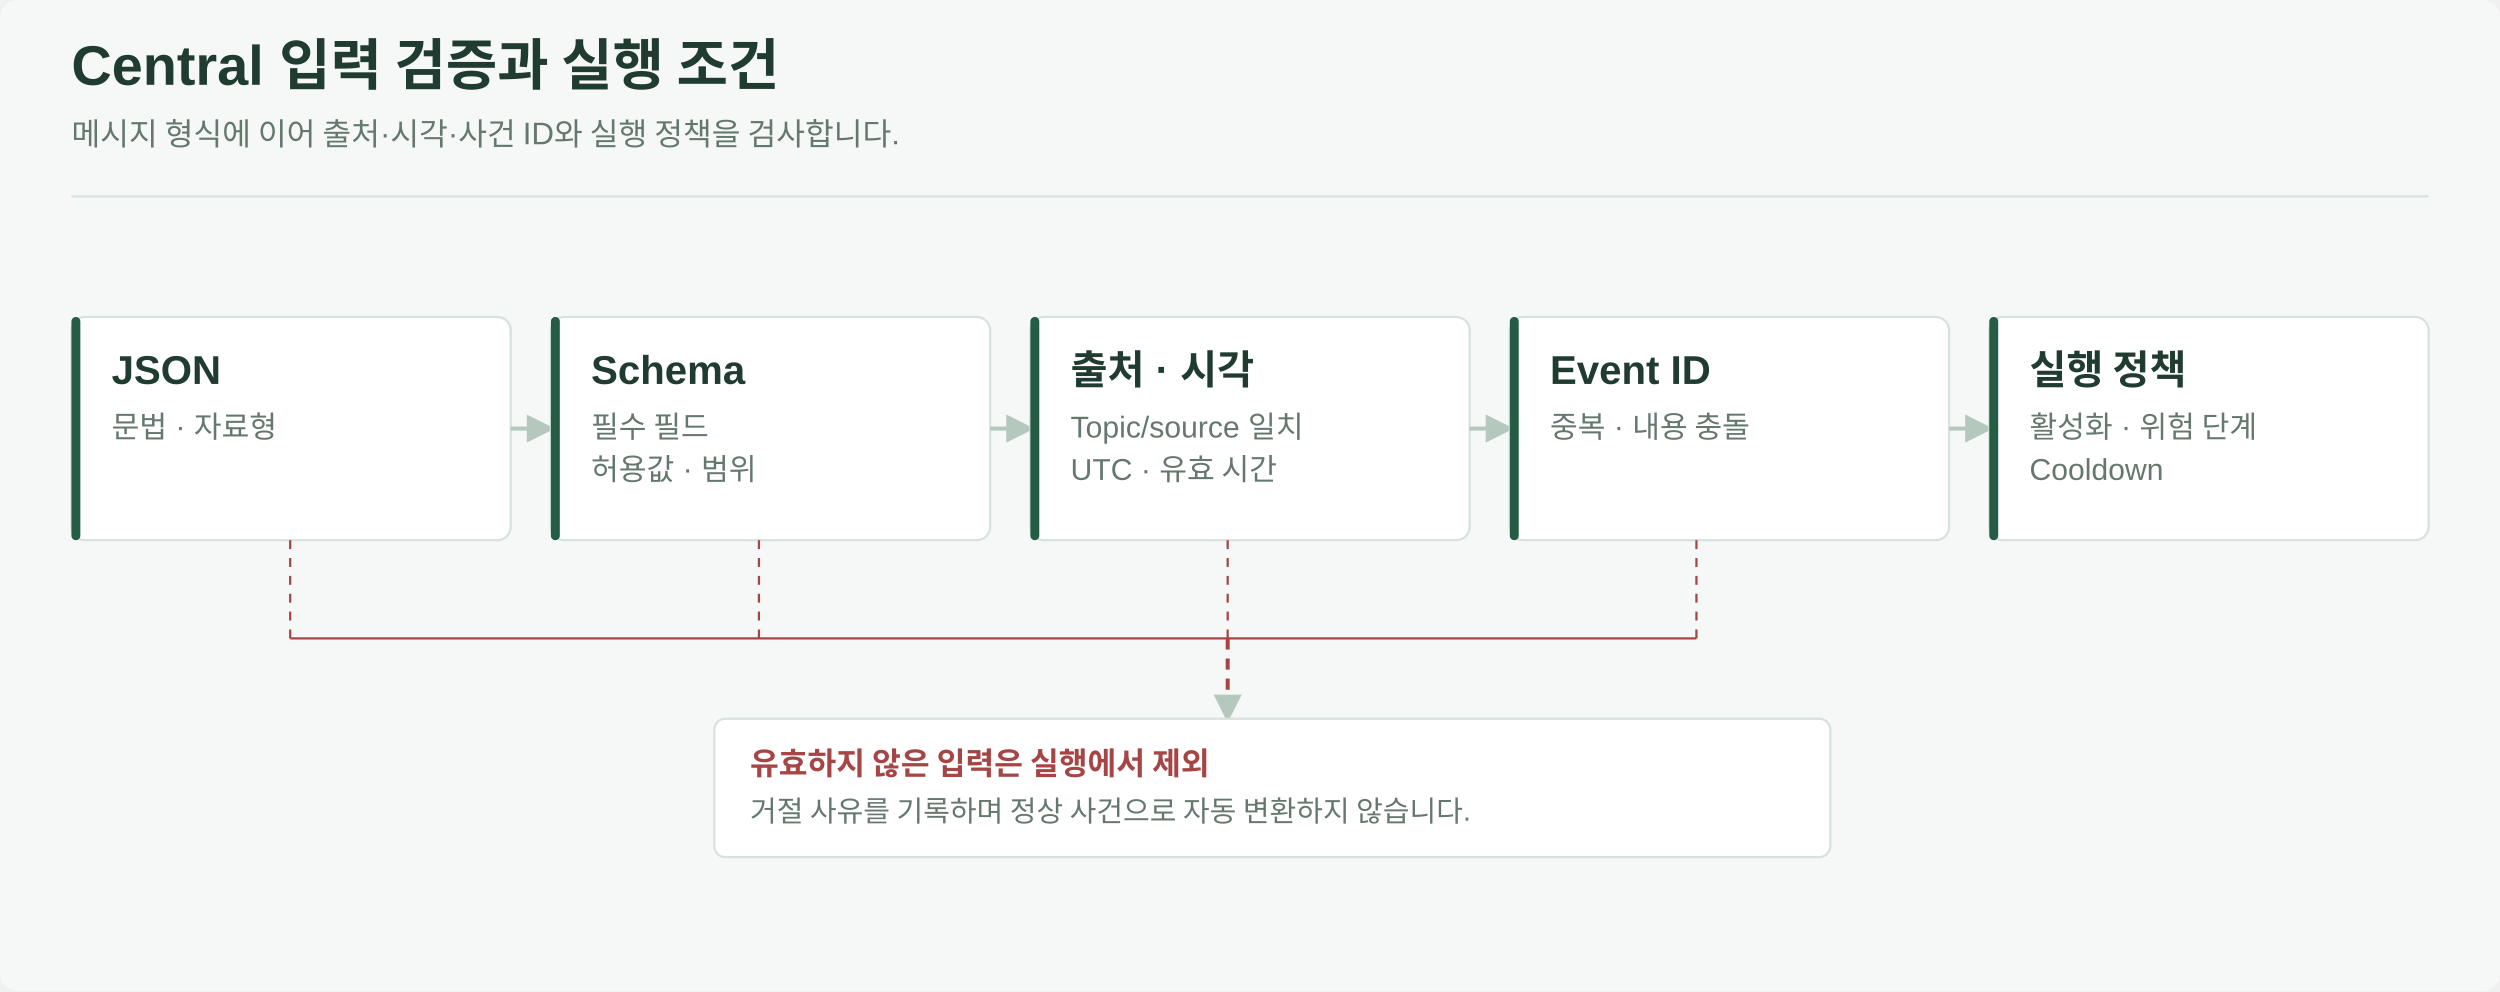
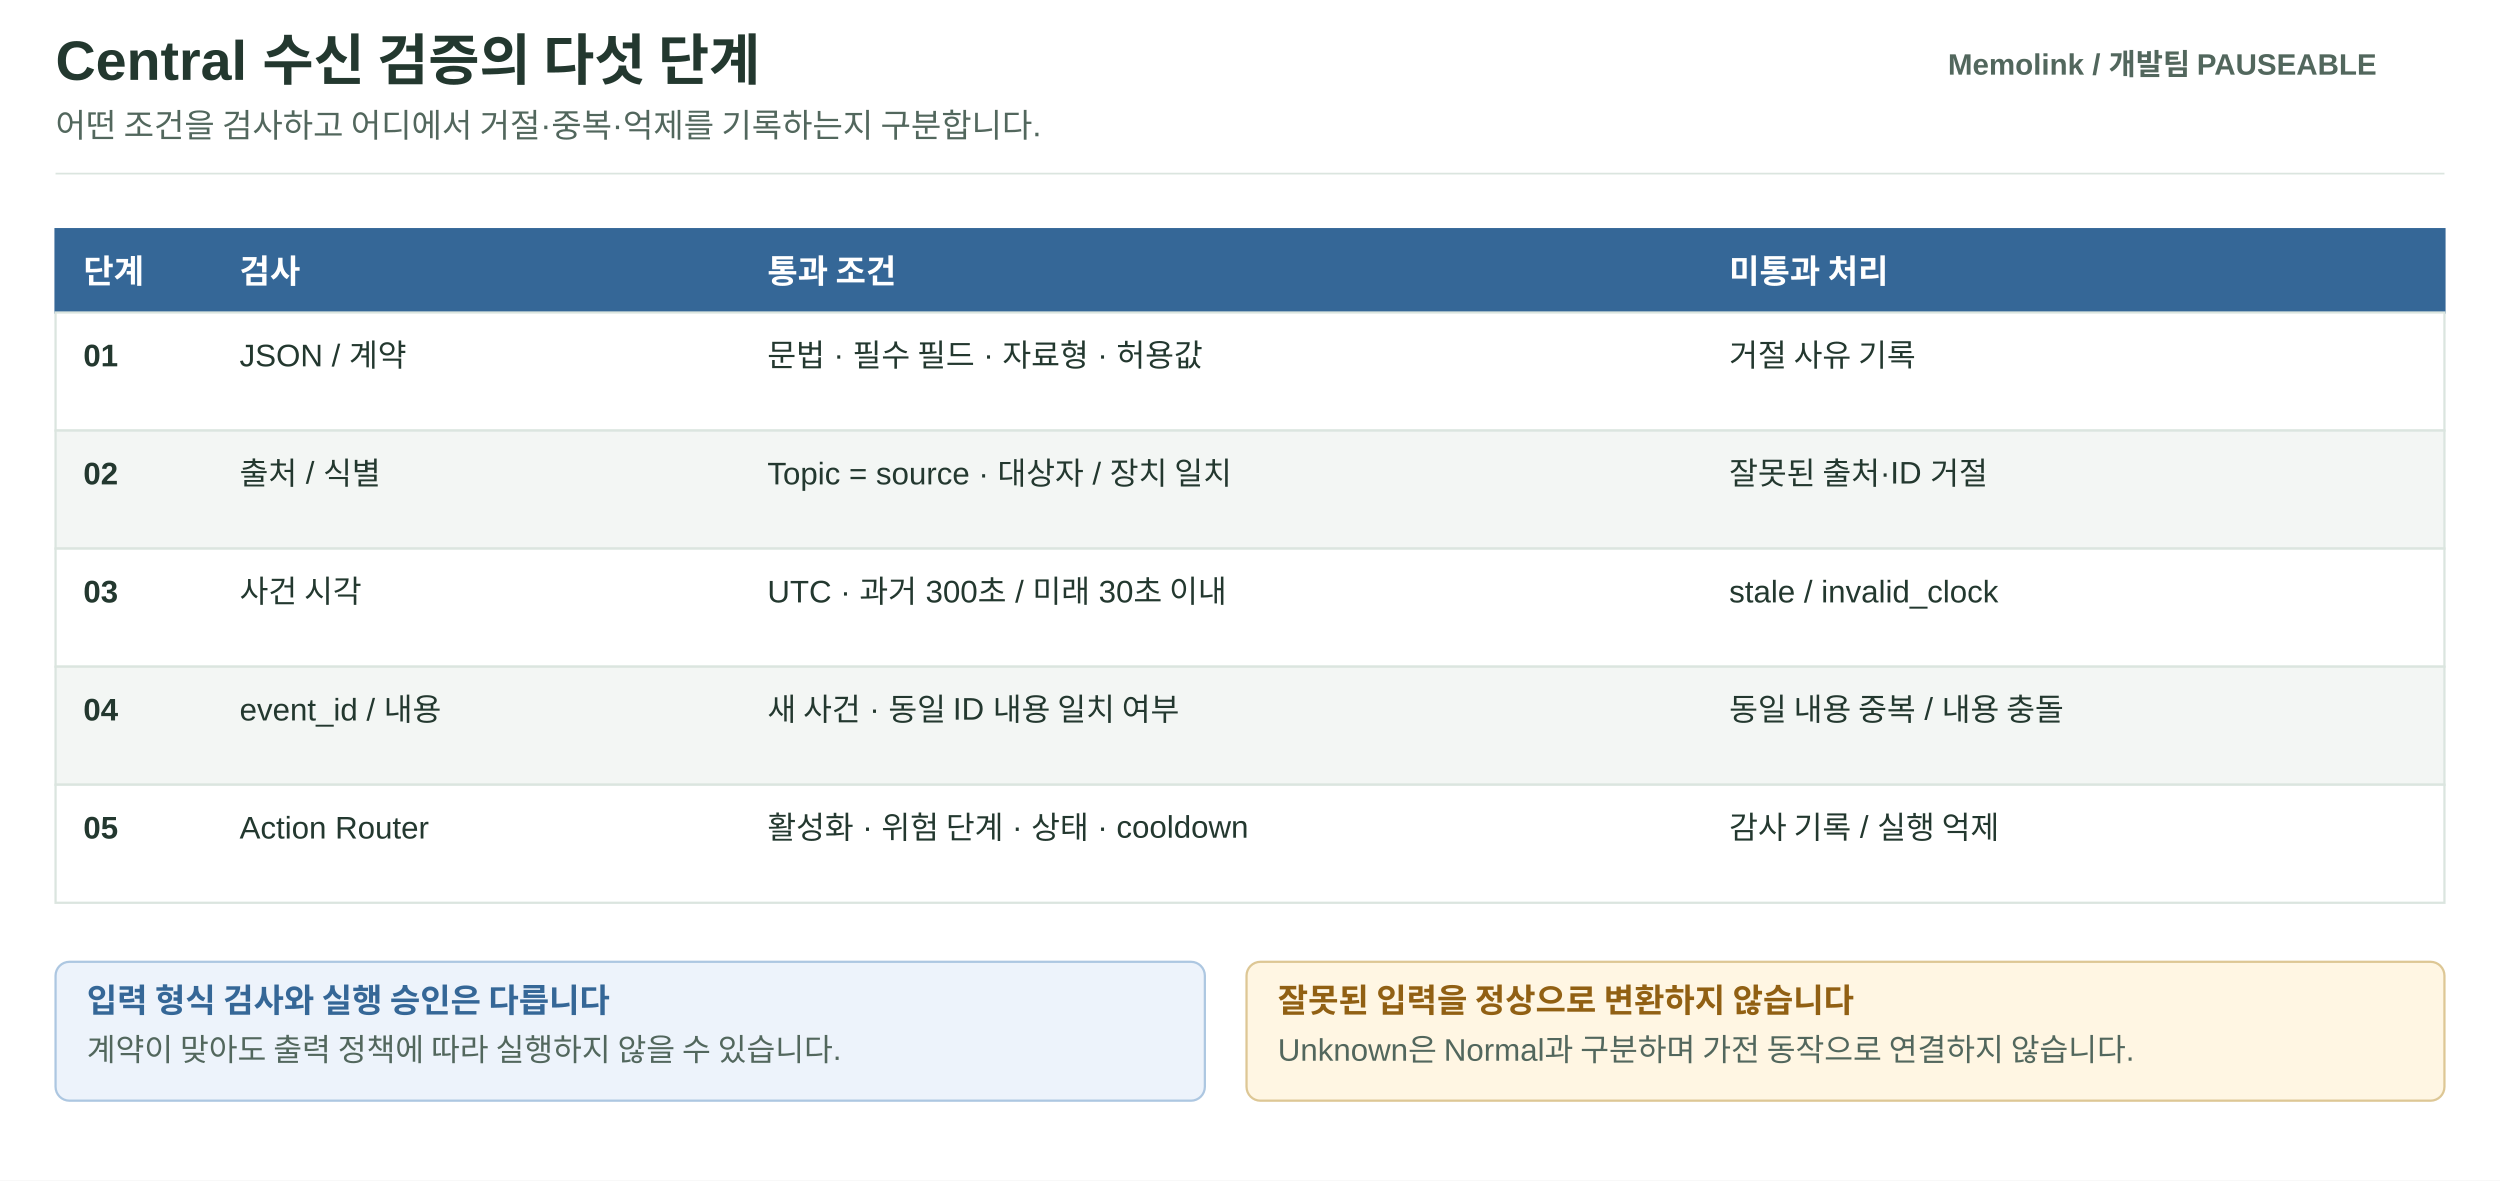
- <svg xmlns="http://www.w3.org/2000/svg" width="1120" height="444" viewBox="0 0 1120 444" role="img" aria-labelledby="title desc">
+ <svg xmlns="http://www.w3.org/2000/svg" width="1440" height="680" viewBox="0 0 1440 680" role="img" aria-labelledby="title desc">
  <defs>
-     <marker id="arrow" markerWidth="7" markerHeight="7" refX="6" refY="3.5" orient="auto">
-       <path d="M0 0L7 3.5L0 7Z" fill="#b4c8bd" />
+     <marker id="arrow-green" markerWidth="8" markerHeight="8" refX="7" refY="4" orient="auto">
+       <path d="M0 0L8 4L0 8Z" fill="#2c684d" />
+     </marker>
+     <marker id="arrow-blue" markerWidth="8" markerHeight="8" refX="7" refY="4" orient="auto">
+       <path d="M0 0L8 4L0 8Z" fill="#356797" />
+     </marker>
+     <marker id="arrow-teal" markerWidth="8" markerHeight="8" refX="7" refY="4" orient="auto">
+       <path d="M0 0L8 4L0 8Z" fill="#087b7d" />
+     </marker>
+     <marker id="arrow-amber" markerWidth="8" markerHeight="8" refX="7" refY="4" orient="auto">
+       <path d="M0 0L8 4L0 8Z" fill="#916013" />
+     </marker>
+     <marker id="arrow-red" markerWidth="8" markerHeight="8" refX="7" refY="4" orient="auto">
+       <path d="M0 0L8 4L0 8Z" fill="#9b4641" />
    </marker>
  </defs>
-   <rect width="1120" height="444" rx="8" fill="#f5f8f6" />
+   <rect width="1440" height="680" fill="#fff" />
  <g font-family="'Malgun Gothic', 'Apple SD Gothic Neo', 'Noto Sans KR', Arial, sans-serif">
-     <text x="32" y="38" fill="#203b30" font-size="25" font-weight="700">Central 입력 검증과 실행 조건</text>
-     <text x="32" y="65" fill="#65786e" font-size="14" font-weight="400">메시지 형식에 이어 출처·시각·사건 ID와 실행 정책을 검사합니다.</text>
-     <path d="M32 88H1088" stroke="#d9e4dd" />
-     <rect x="32" y="142" width="196.8" height="100" rx="6" fill="#fff" stroke="#d6e2db" />
-     <rect x="32" y="142" width="4" height="100" rx="2" fill="#245c45" />
-     <text x="50" y="172" fill="#203b30" font-size="18" font-weight="700">JSON</text>
-     <text x="50" y="196" fill="#65786e" font-size="13.5" font-weight="400">문법 · 자료형</text>
-     <path d="M228.8 192H246.8" fill="none" stroke="#b4c8bd" stroke-width="1.8" marker-end="url(#arrow)" />
-     <rect x="246.8" y="142" width="196.8" height="100" rx="6" fill="#fff" stroke="#d6e2db" />
-     <rect x="246.8" y="142" width="4" height="100" rx="2" fill="#245c45" />
-     <text x="264.8" y="172" fill="#203b30" font-size="18" font-weight="700">Schema</text>
-     <text x="264.8" y="196" fill="#65786e" font-size="13.5" font-weight="400">필수 필드</text>
-     <text x="264.8" y="215" fill="#65786e" font-size="13.5" font-weight="400">허용값 · 범위</text>
-     <path d="M443.6 192H461.6" fill="none" stroke="#b4c8bd" stroke-width="1.8" marker-end="url(#arrow)" />
-     <rect x="461.6" y="142" width="196.8" height="100" rx="6" fill="#fff" stroke="#d6e2db" />
-     <rect x="461.6" y="142" width="4" height="100" rx="2" fill="#245c45" />
-     <text x="479.6" y="172" fill="#203b30" font-size="18" font-weight="700">출처 · 시각</text>
-     <text x="479.6" y="196" fill="#65786e" font-size="13.5" font-weight="400">Topic/source 일치</text>
-     <text x="479.6" y="215" fill="#65786e" font-size="13.5" font-weight="400">UTC · 유효 시간</text>
-     <path d="M658.4 192H676.4" fill="none" stroke="#b4c8bd" stroke-width="1.8" marker-end="url(#arrow)" />
-     <rect x="676.4" y="142" width="196.8" height="100" rx="6" fill="#fff" stroke="#d6e2db" />
-     <rect x="676.4" y="142" width="4" height="100" rx="2" fill="#245c45" />
-     <text x="694.4" y="172" fill="#203b30" font-size="18" font-weight="700">Event ID</text>
-     <text x="694.4" y="196" fill="#65786e" font-size="13.5" font-weight="400">중복 · 내용 충돌</text>
-     <path d="M873.2 192H891.2" fill="none" stroke="#b4c8bd" stroke-width="1.8" marker-end="url(#arrow)" />
-     <rect x="891.2" y="142" width="196.8" height="100" rx="6" fill="#fff" stroke="#d6e2db" />
-     <rect x="891.2" y="142" width="4" height="100" rx="2" fill="#245c45" />
-     <text x="909.2" y="172" fill="#203b30" font-size="18" font-weight="700">실행 정책</text>
-     <text x="909.2" y="196" fill="#65786e" font-size="13.5" font-weight="400">활성화 · 위험 단계</text>
-     <text x="909.2" y="215" fill="#65786e" font-size="13.5" font-weight="400">Cooldown</text>
-     <path d="M130 242V286" fill="none" stroke="#a54545" stroke-dasharray="4 4" />
-     <path d="M340 242V286" fill="none" stroke="#a54545" stroke-dasharray="4 4" />
-     <path d="M550 242V286" fill="none" stroke="#a54545" stroke-dasharray="4 4" />
-     <path d="M760 242V286" fill="none" stroke="#a54545" stroke-dasharray="4 4" />
-     <path d="M130 286H760" stroke="#a54545" />
-     <path d="M550 286V322" fill="none" stroke="#a54545" stroke-width="1.8" stroke-dasharray="5 4" marker-end="url(#arrow)" />
-     <rect x="320" y="322" width="500" height="62" rx="5" fill="#fff" stroke="#d6e2db" />
-     <text x="336" y="347" fill="#a54545" font-size="14" font-weight="700">유효하지 않은 입력은 실행에서 제외</text>
-     <text x="336" y="368" fill="#65786e" font-size="13" font-weight="400">거절 사유를 기록하며 정상 사건으로 자동 변환하지 않습니다.</text>
+     <text x="32" y="46" font-size="32" font-weight="700" fill="#23382f" data-max-width="1040">Central 수신 검증의 다섯 단계</text>
+     <text x="1122" y="43" font-size="17" font-weight="700" fill="#52675d" data-max-width="286">Memolink / 개발팀 PAUSEABLE</text>
+     <text x="32" y="79" font-size="19" font-weight="400" fill="#52675d" data-max-width="1376">어떤 조건을 검사하고 어디에서 거절·중복·억제를 기록하는지 구분합니다.</text>
+     <path d="M32 100H1408" stroke="#dbe5df" />
+     <rect x="32" y="132" width="1376" height="48" rx="0" fill="#356797" stroke="#356797" stroke-width="1.3" />
+     <text x="48" y="163" font-size="19" font-weight="700" fill="#fff" data-max-width="58">단계</text>
+     <text x="138" y="163" font-size="19" font-weight="700" fill="#fff" data-max-width="272">검사</text>
+     <text x="442" y="163" font-size="19" font-weight="700" fill="#fff" data-max-width="522">통과 조건</text>
+     <text x="996" y="163" font-size="19" font-weight="700" fill="#fff" data-max-width="396">미통과 처리</text>
+     <rect x="32" y="180" width="1376" height="68" rx="0" fill="#fff" stroke="#dbe5df" stroke-width="1.3" />
+     <text x="48" y="211" font-size="18" font-weight="700" fill="#23382f" data-max-width="58">01</text>
+     <text x="138" y="211" font-size="18" font-weight="400" fill="#23382f" data-max-width="272">JSON / 계약</text>
+     <text x="442" y="211" font-size="18" font-weight="400" fill="#23382f" data-max-width="522">문법 · 필수 필드 · 자료형 · 허용값</text>
+     <text x="996" y="211" font-size="18" font-weight="400" fill="#23382f" data-max-width="396">거절 사유 기록</text>
+     <rect x="32" y="248" width="1376" height="68" rx="0" fill="#f3f6f4" stroke="#dbe5df" stroke-width="1.3" />
+     <text x="48" y="279" font-size="18" font-weight="700" fill="#23382f" data-max-width="58">02</text>
+     <text x="138" y="279" font-size="18" font-weight="400" fill="#23382f" data-max-width="272">출처 / 식별</text>
+     <text x="442" y="279" font-size="18" font-weight="400" fill="#23382f" data-max-width="522">Topic = source · 대상자 / 장치 일치</text>
+     <text x="996" y="279" font-size="18" font-weight="400" fill="#23382f" data-max-width="396">잘못된 출처·ID 거절</text>
+     <rect x="32" y="316" width="1376" height="68" rx="0" fill="#fff" stroke="#dbe5df" stroke-width="1.3" />
+     <text x="48" y="347" font-size="18" font-weight="700" fill="#23382f" data-max-width="58">03</text>
+     <text x="138" y="347" font-size="18" font-weight="400" fill="#23382f" data-max-width="272">사건 시각</text>
+     <text x="442" y="347" font-size="18" font-weight="400" fill="#23382f" data-max-width="522">UTC · 과거 300초 / 미래 30초 이내</text>
+     <text x="996" y="347" font-size="18" font-weight="400" fill="#23382f" data-max-width="396">stale / invalid_clock</text>
+     <rect x="32" y="384" width="1376" height="68" rx="0" fill="#f3f6f4" stroke="#dbe5df" stroke-width="1.3" />
+     <text x="48" y="415" font-size="18" font-weight="700" fill="#23382f" data-max-width="58">04</text>
+     <text x="138" y="415" font-size="18" font-weight="400" fill="#23382f" data-max-width="272">event_id / 내용</text>
+     <text x="442" y="415" font-size="18" font-weight="400" fill="#23382f" data-max-width="522">새 사건 · 동일 ID 내용 일치 여부</text>
+     <text x="996" y="415" font-size="18" font-weight="400" fill="#23382f" data-max-width="396">동일 내용 중복 / 내용 충돌</text>
+     <rect x="32" y="452" width="1376" height="68" rx="0" fill="#fff" stroke="#dbe5df" stroke-width="1.3" />
+     <text x="48" y="483" font-size="18" font-weight="700" fill="#23382f" data-max-width="58">05</text>
+     <text x="138" y="483" font-size="18" font-weight="400" fill="#23382f" data-max-width="272">Action Router</text>
+     <text x="442" y="483" font-size="18" font-weight="400" fill="#23382f" data-max-width="522">활성화 · 위험 단계 · 상태 · cooldown</text>
+     <text x="996" y="483" font-size="18" font-weight="400" fill="#23382f" data-max-width="396">감사 기록 / 실행 억제</text>
+     <rect x="32" y="554" width="662" height="80" rx="8" fill="#edf3fb" stroke="#adc7e1" stroke-width="1.3" />
+     <text x="50" y="583" font-size="19" font-weight="700" fill="#356797" data-max-width="626">입력 형식 검사와 실행 승인은 다릅니다</text>
+     <text x="50" y="611" font-size="18" font-weight="400" fill="#52675d" data-max-width="626">계약이 맞아도 출력 정책에 따라 실행하지 않을 수 있습니다.</text>
+     <rect x="718" y="554" width="690" height="80" rx="8" fill="#fff6e3" stroke="#ddc795" stroke-width="1.3" />
+     <text x="736" y="583" font-size="19" font-weight="700" fill="#916013" data-max-width="654">잘못된 입력을 정상으로 변환하지 않습니다</text>
+     <text x="736" y="611" font-size="18" font-weight="400" fill="#52675d" data-max-width="654">Unknown은 Normal과 구분하며 가전 동작으로 연결하지 않습니다.</text>
  </g>
</svg>
